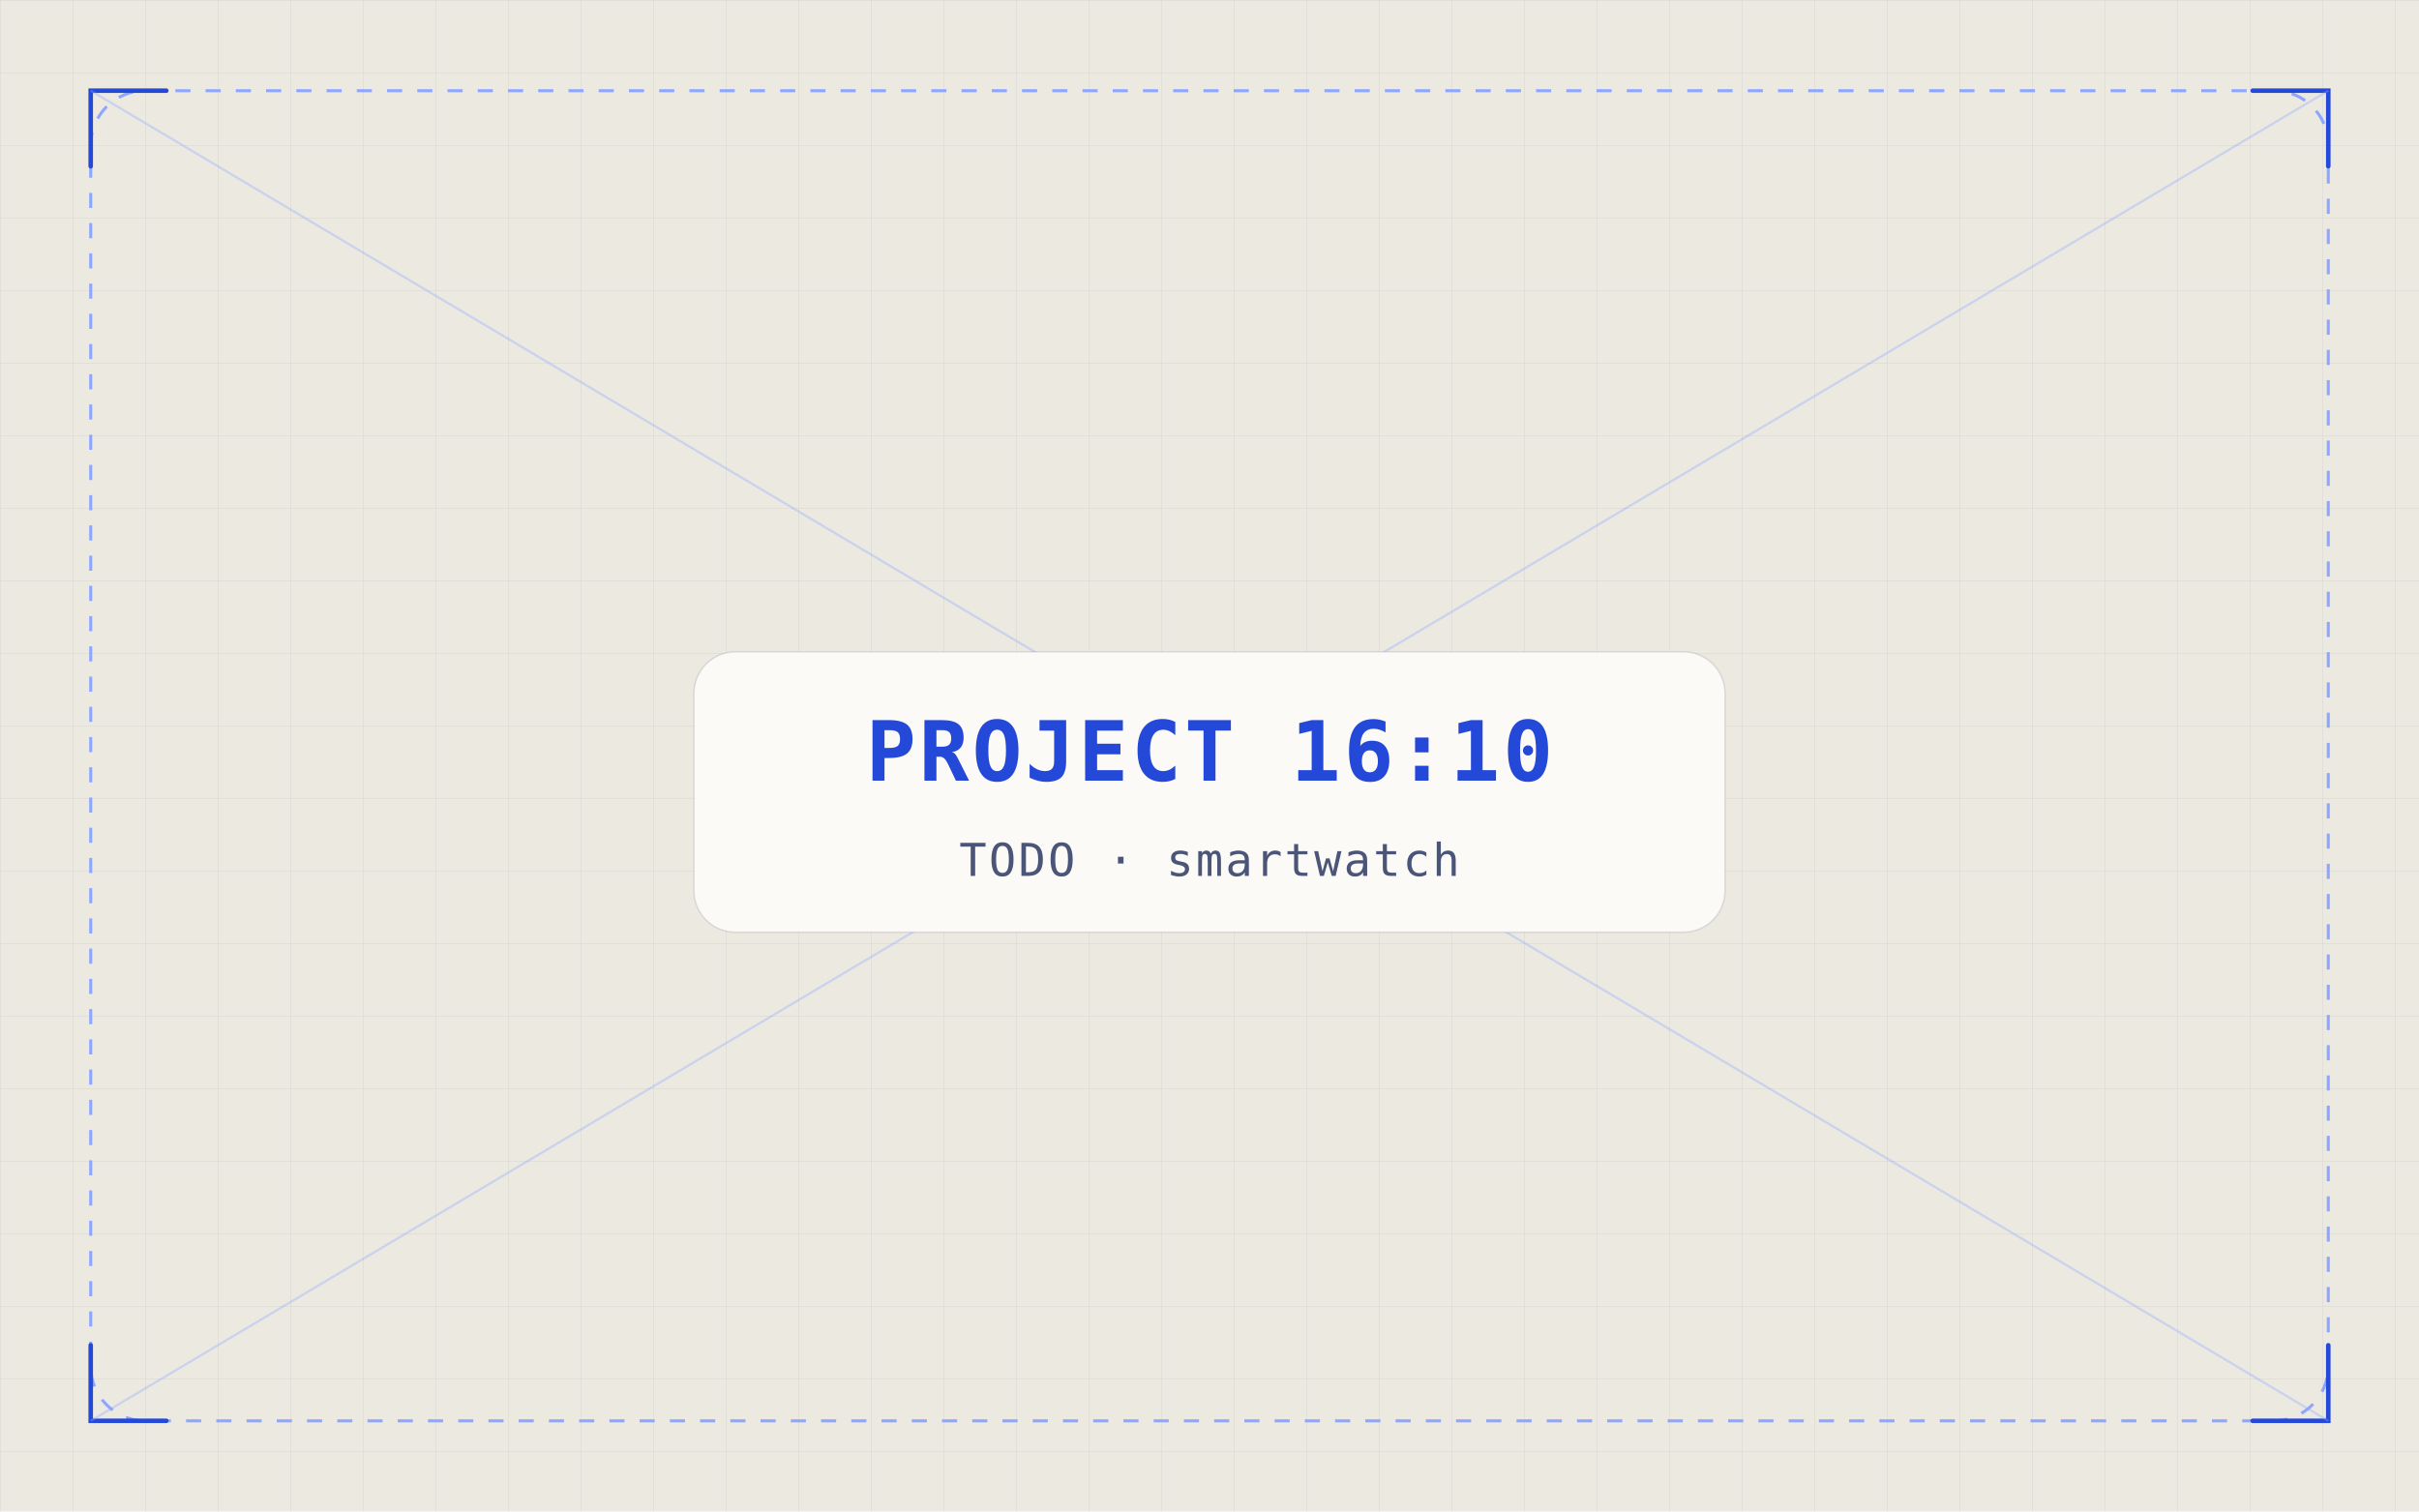
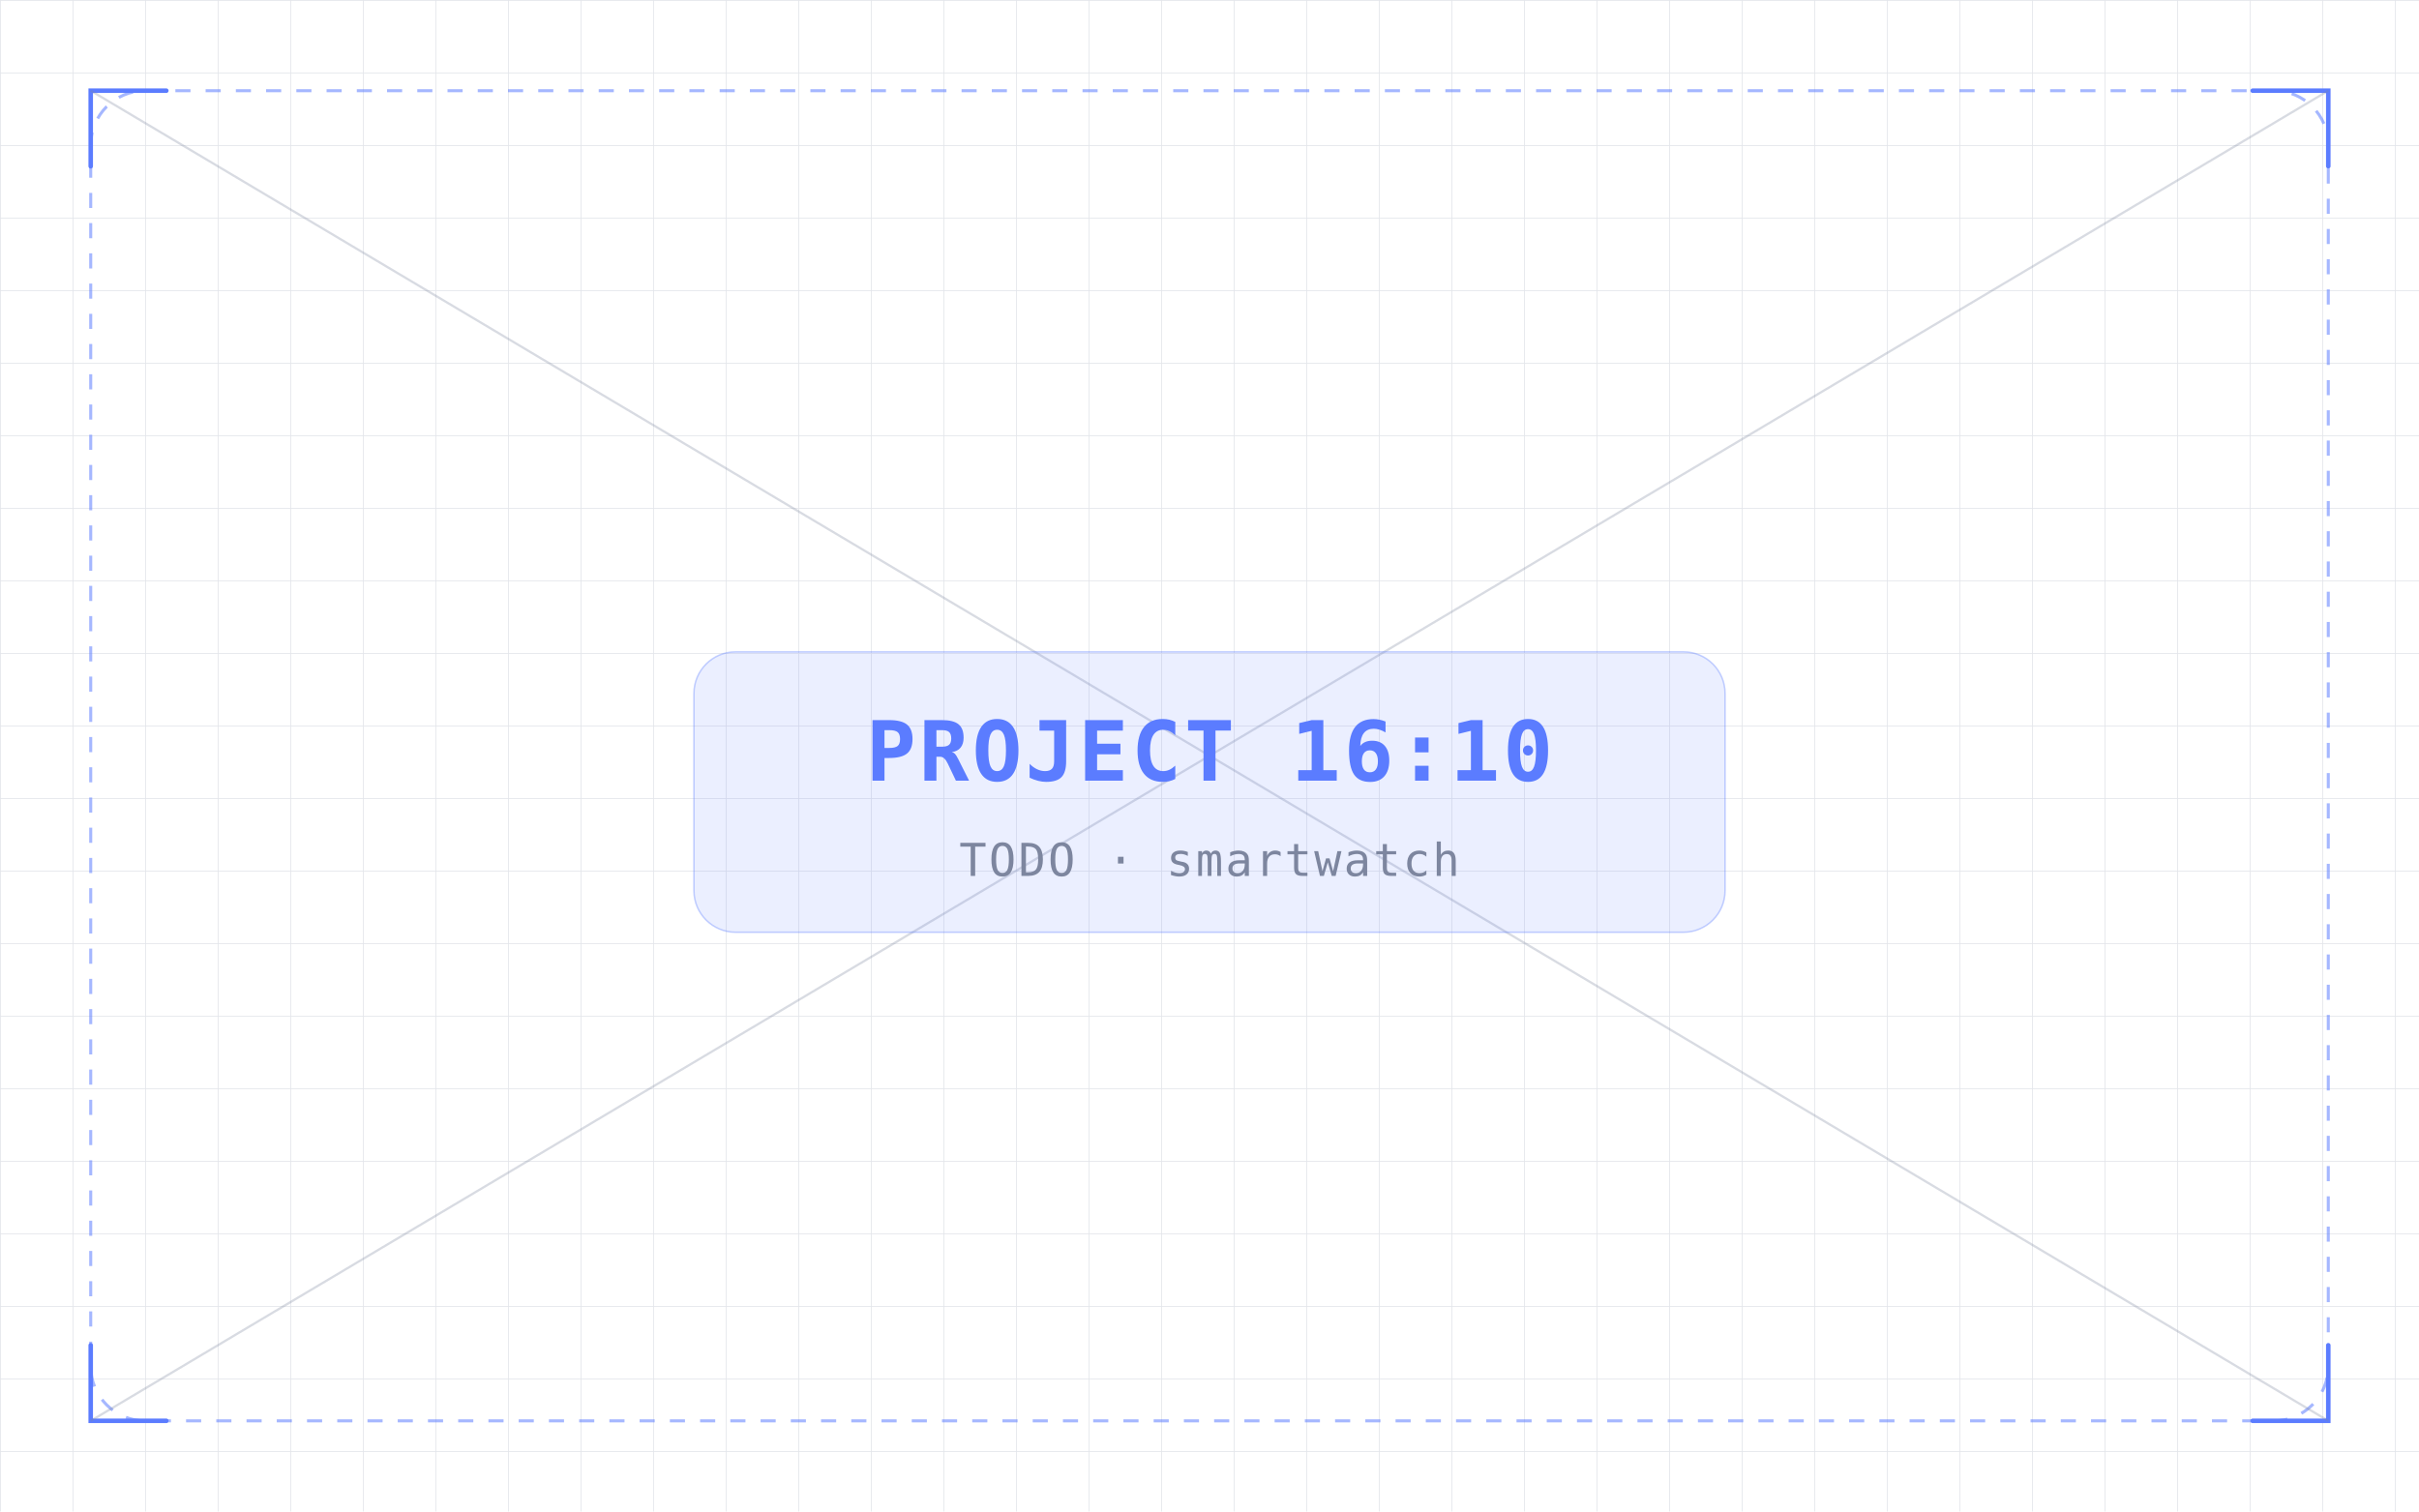
<svg xmlns="http://www.w3.org/2000/svg" width="1600" height="1000" viewBox="0 0 1600 1000" role="img" aria-label="project 16:10 placeholder">
  <defs>
    <pattern id="g" width="48" height="48" patternUnits="userSpaceOnUse">
-       <path d="M48 0H0V48" fill="none" stroke="#14213D" stroke-opacity=".07" stroke-width="1" />
+       <path d="M48 0H0V48" fill="none" stroke="#7D869F" stroke-opacity=".22" stroke-width="1" />
    </pattern>
  </defs>
-   <rect width="1600" height="1000" fill="#ECE9E1" />
  <rect width="1600" height="1000" fill="url(#g)" />
-   <rect x="60" y="60" width="1480" height="880" rx="36" fill="none" stroke="#8EA6FF" stroke-width="2" stroke-dasharray="10 10" />
-   <path d="M60 110V60H110" fill="none" stroke="#2448D8" stroke-width="3" stroke-linecap="round" />
-   <path d="M1540 110V60H1490" fill="none" stroke="#2448D8" stroke-width="3" stroke-linecap="round" />
-   <path d="M60 890V940H110" fill="none" stroke="#2448D8" stroke-width="3" stroke-linecap="round" />
-   <path d="M1540 890V940H1490" fill="none" stroke="#2448D8" stroke-width="3" stroke-linecap="round" />
-   <path d="M60 60L1540 940M1540 60L60 940" stroke="#8EA6FF" stroke-opacity=".35" stroke-width="1.5" />
-   <rect x="459.0" y="431.25" width="682.0" height="185.5" rx="27.5" fill="#FBFAF7" stroke="#14213D" stroke-opacity=".12" />
-   <text x="800.0" y="516.5" text-anchor="middle" font-family="ui-monospace, Menlo, Consolas, monospace" font-size="55" font-weight="600" letter-spacing="2" fill="#2448D8">PROJECT 16:10</text>
-   <text x="800.0" y="579.5" text-anchor="middle" font-family="ui-monospace, Menlo, Consolas, monospace" font-size="30" letter-spacing="1.5" fill="#4A5578">TODO · smartwatch</text>
+   <rect x="60" y="60" width="1480" height="880" rx="36" fill="none" stroke="#5B7CFF" stroke-opacity=".55" stroke-width="2" stroke-dasharray="10 10" />
+   <path d="M60 110V60H110" fill="none" stroke="#5B7CFF" stroke-width="3" stroke-linecap="round" />
+   <path d="M1540 110V60H1490" fill="none" stroke="#5B7CFF" stroke-width="3" stroke-linecap="round" />
+   <path d="M60 890V940H110" fill="none" stroke="#5B7CFF" stroke-width="3" stroke-linecap="round" />
+   <path d="M1540 890V940H1490" fill="none" stroke="#5B7CFF" stroke-width="3" stroke-linecap="round" />
+   <path d="M60 60L1540 940M1540 60L60 940" stroke="#7D869F" stroke-opacity=".3" stroke-width="1.5" />
+   <rect x="459.0" y="431.25" width="682.0" height="185.5" rx="27.5" fill="#5B7CFF" fill-opacity=".12" stroke="#5B7CFF" stroke-opacity=".35" />
+   <text x="800.0" y="516.5" text-anchor="middle" font-family="ui-monospace, Menlo, Consolas, monospace" font-size="55" font-weight="600" letter-spacing="2" fill="#5B7CFF">PROJECT 16:10</text>
+   <text x="800.0" y="579.5" text-anchor="middle" font-family="ui-monospace, Menlo, Consolas, monospace" font-size="30" letter-spacing="1.5" fill="#7D869F">TODO · smartwatch</text>
</svg>
